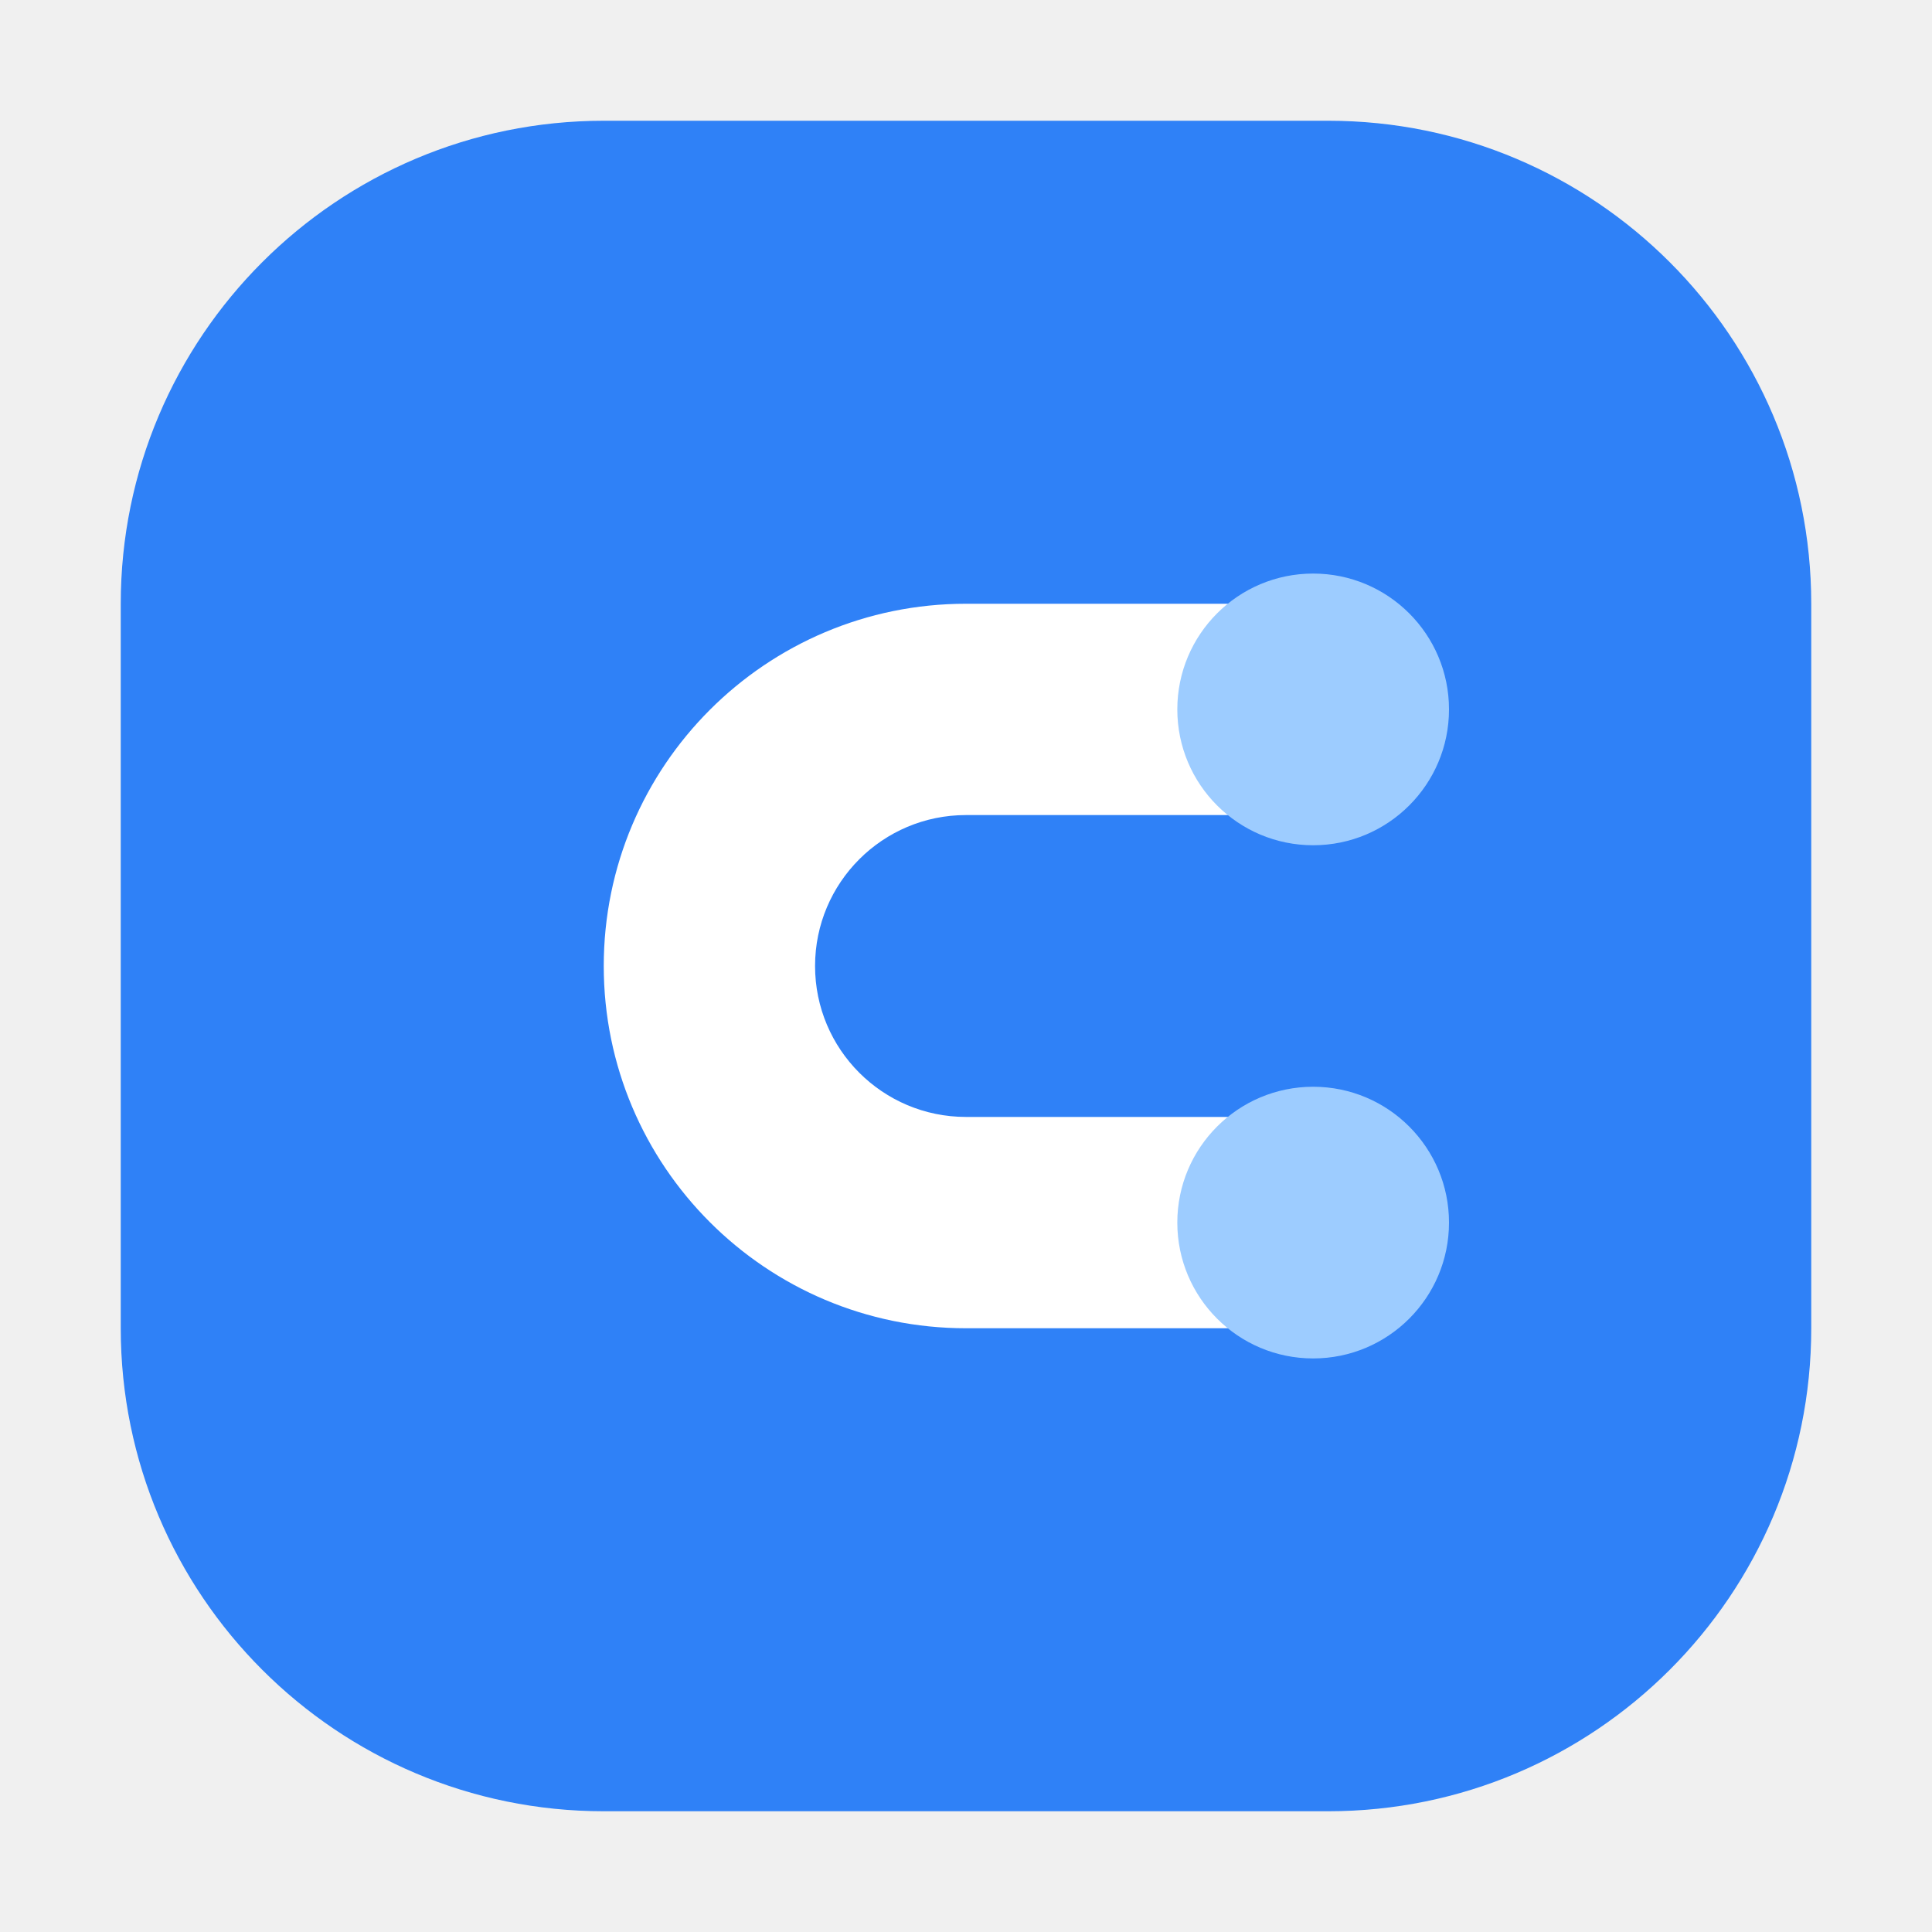
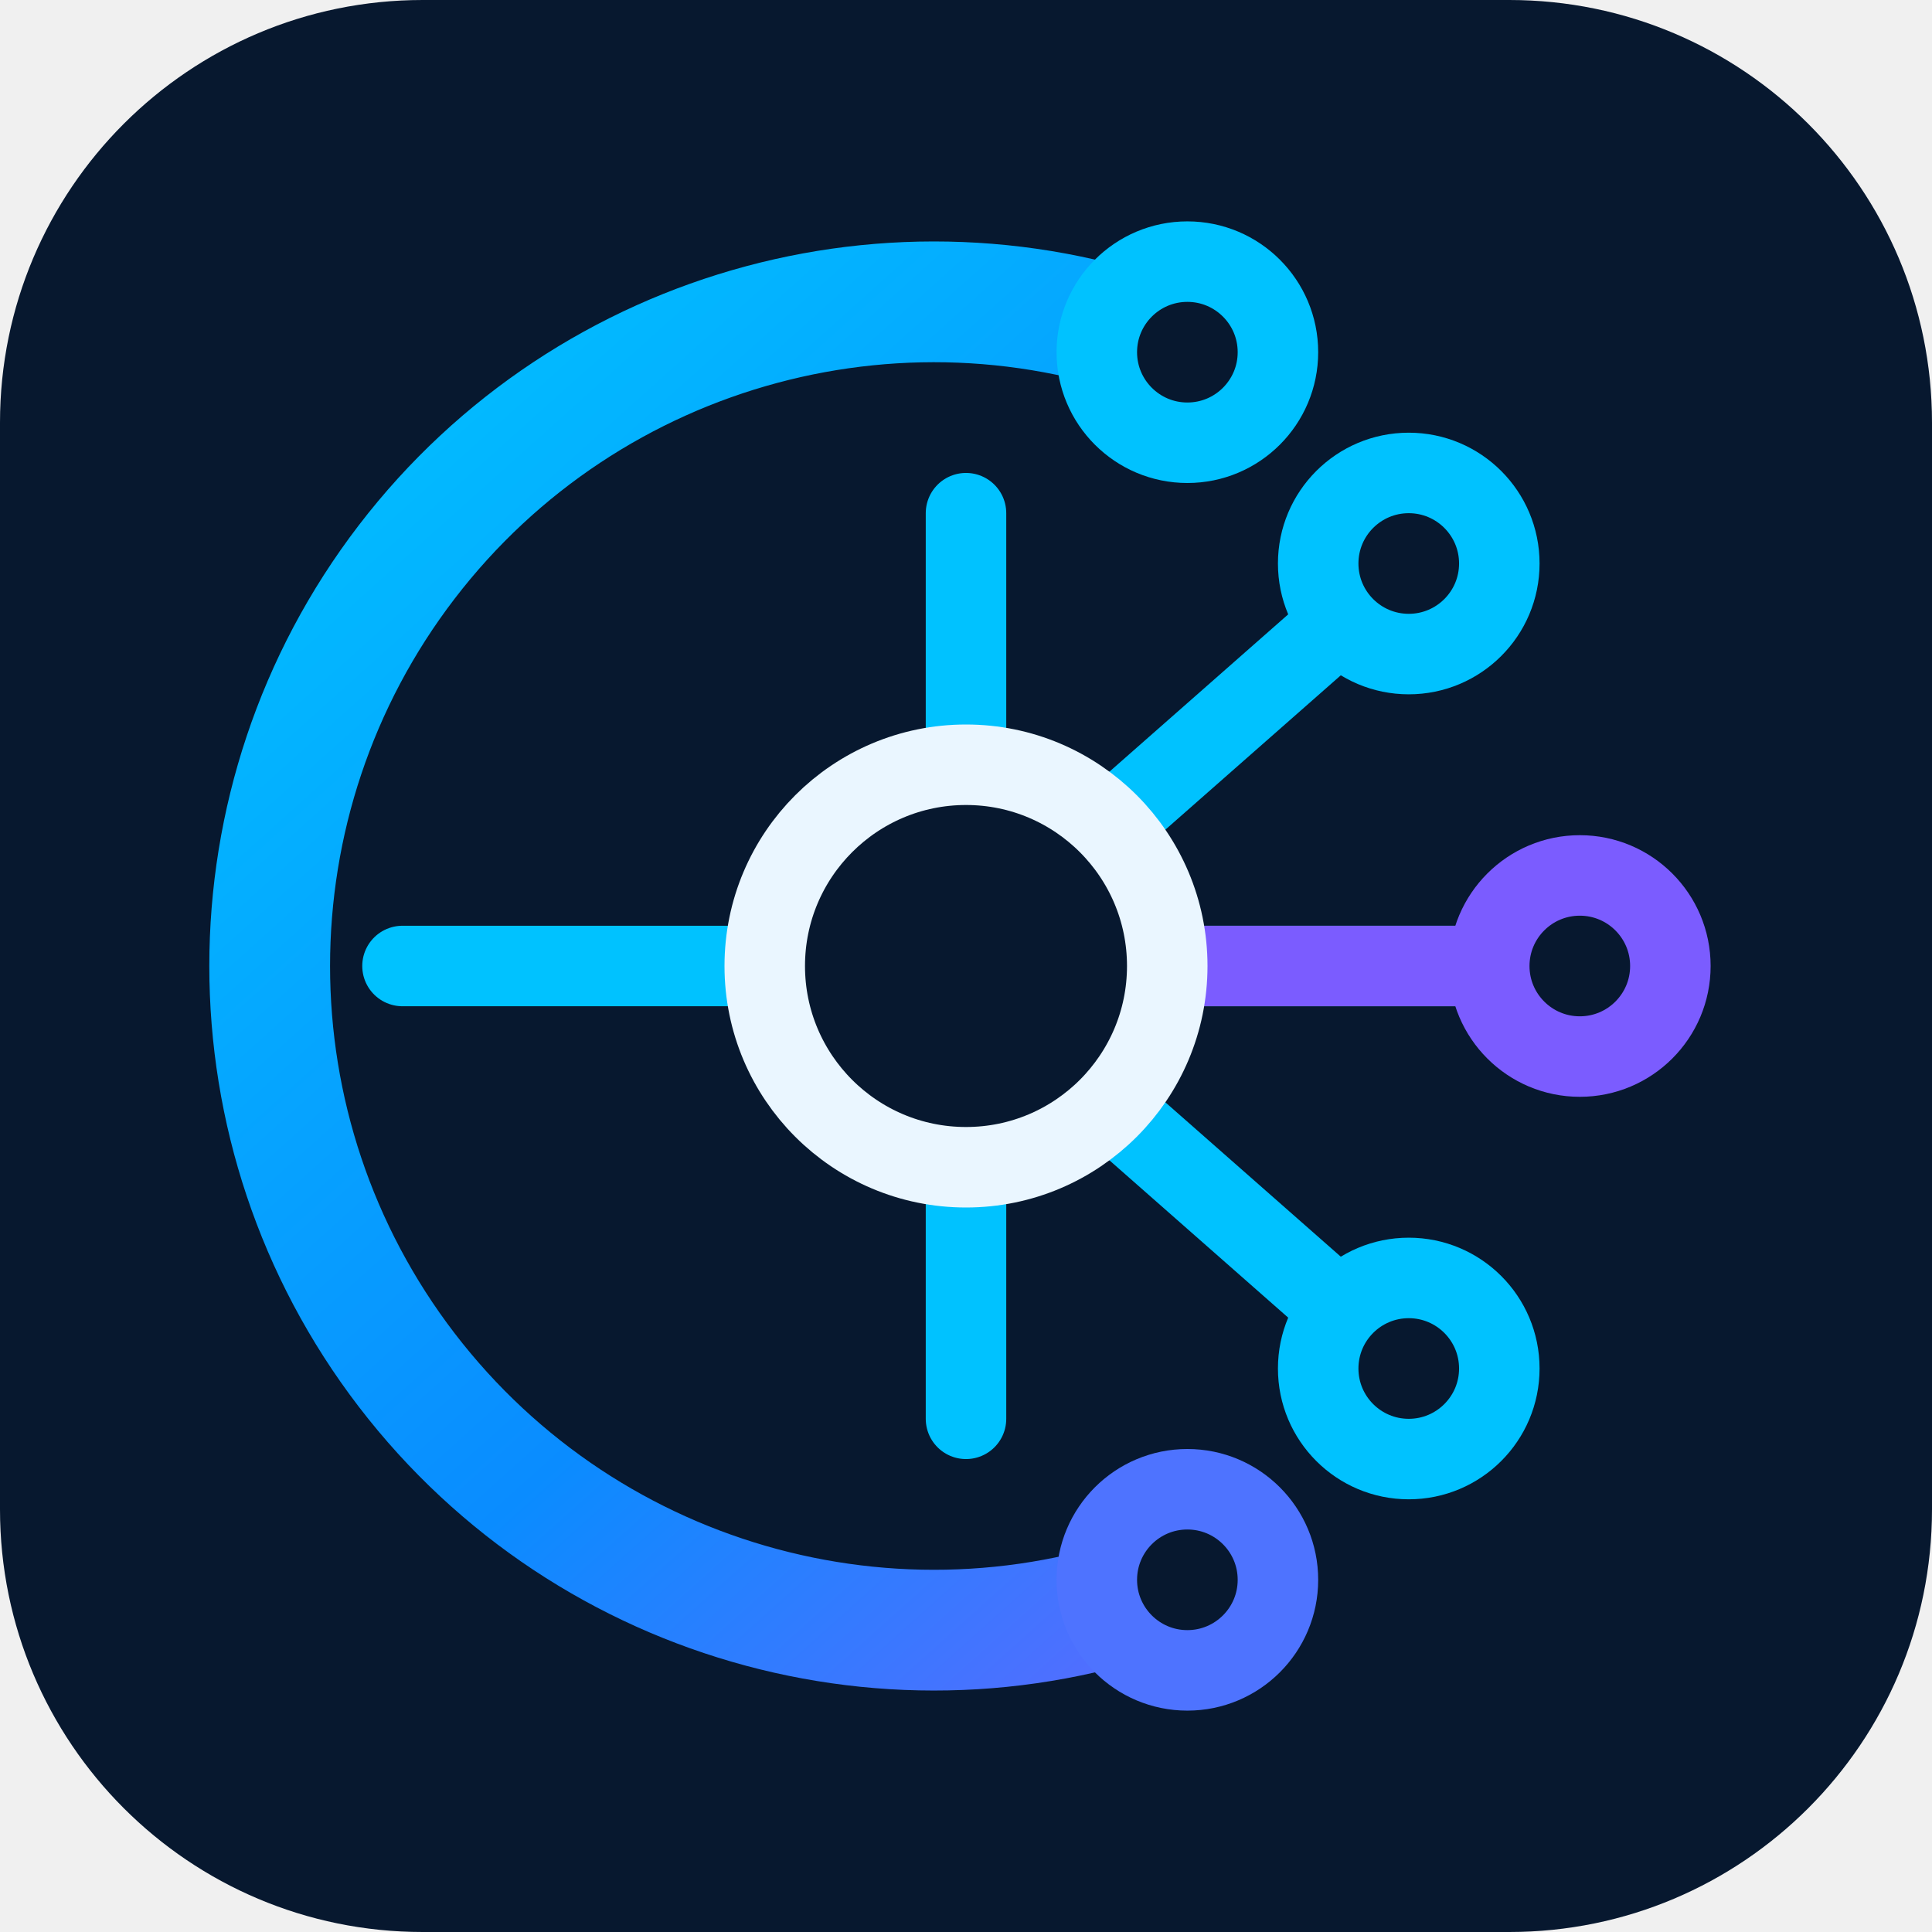
- <svg xmlns="http://www.w3.org/2000/svg" viewBox="0 0 64 64" fill="none">
-   <rect x="4" y="4" width="56" height="56" rx="16" fill="#2F81F7" />
-   <path d="M20 32c0-6.627 5.373-12 12-12h10v7H32a5 5 0 1 0 0 10h10v7H32c-6.627 0-12-5.373-12-12Z" fill="white" />
-   <circle cx="43.5" cy="23.5" r="4.5" fill="#9DCCFF" />
-   <circle cx="43.5" cy="40.5" r="4.5" fill="#9DCCFF" />
+ <svg xmlns="http://www.w3.org/2000/svg" viewBox="0 0 192 192">
+   <defs>
+     <linearGradient id="g" x1="36" y1="28" x2="158" y2="164" gradientUnits="userSpaceOnUse">
+       <stop stop-color="#00C2FF" />
+       <stop offset=".55" stop-color="#0A8CFF" />
+       <stop offset="1" stop-color="#7B5CFF" />
+     </linearGradient>
+   </defs>
+   <rect width="192" height="192" rx="42" fill="#07182F" />
+   <path d="M118 35A66 66 0 1 0 118 157" fill="none" stroke="url(#g)" stroke-width="12" stroke-linecap="round" />
+   <path d="M40 96h36M96 96V51M96 96v45M108 84l25-22M111 96h37M108 108l25 22" fill="none" stroke="#00C2FF" stroke-width="8" stroke-linecap="round" />
+   <path d="M111 96h37" stroke="#7B5CFF" stroke-width="8" stroke-linecap="round" />
+   <circle cx="96" cy="96" r="20" fill="#07182F" stroke="#EAF6FF" stroke-width="8" />
+   <g fill="#07182F" stroke-width="8">
+     <circle cx="118" cy="35" r="9" stroke="#00C2FF" />
+     <circle cx="118" cy="157" r="9" stroke="#4E73FF" />
+     <circle cx="140" cy="56" r="9" stroke="#00C2FF" />
+     <circle cx="157" cy="96" r="9" stroke="#7B5CFF" />
+     <circle cx="140" cy="136" r="9" stroke="#00C2FF" />
+   </g>
</svg>
